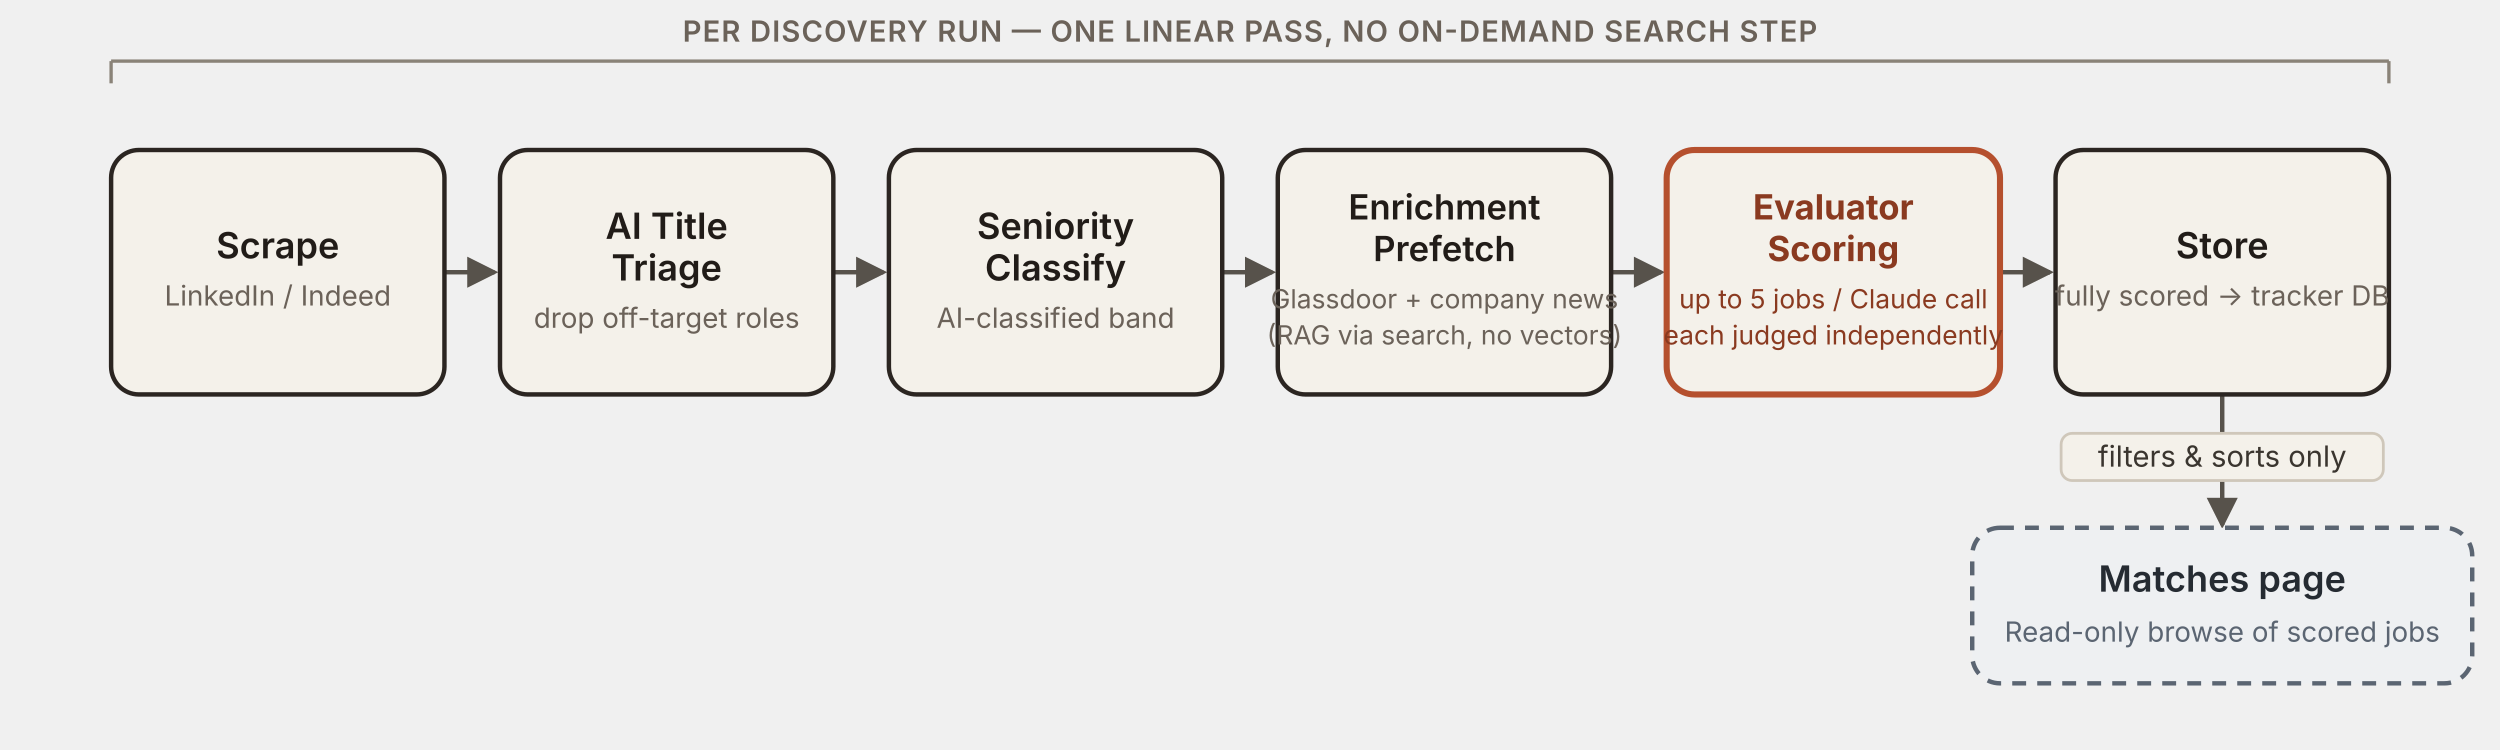
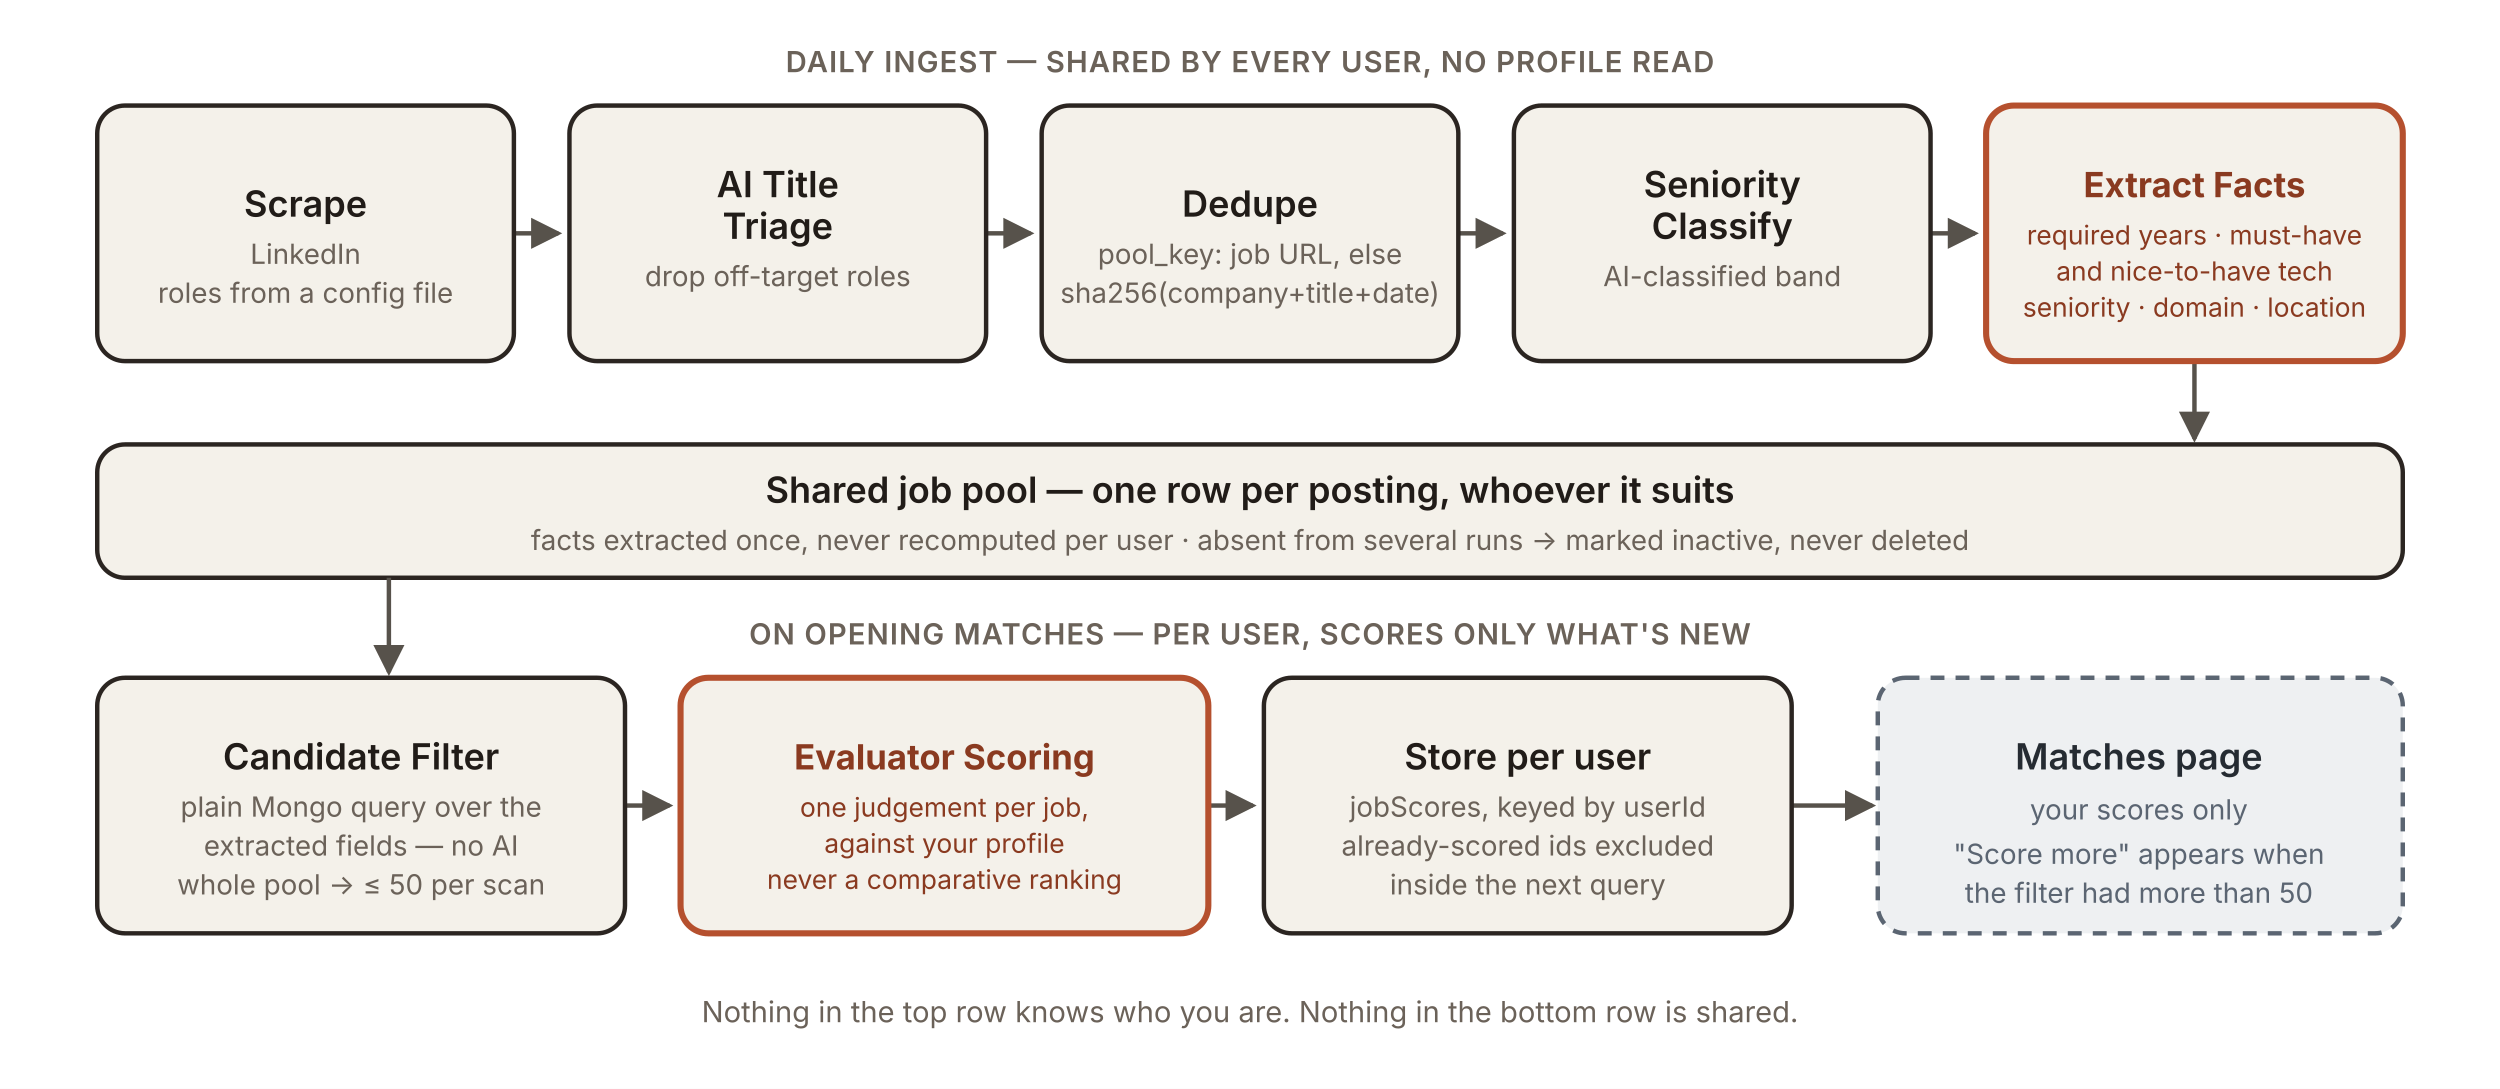
- <svg xmlns="http://www.w3.org/2000/svg" viewBox="0 0 900 270" role="img" aria-labelledby="ds-title ds-desc" font-family="-apple-system, BlinkMacSystemFont, 'Segoe UI', sans-serif">
+ <svg xmlns="http://www.w3.org/2000/svg" viewBox="0 0 900 392" role="img" aria-labelledby="ds-title ds-desc" font-family="-apple-system, BlinkMacSystemFont, 'Segoe UI', sans-serif">
  <defs>
    <marker id="ds-arrow" viewBox="0 0 8 8" refX="7" refY="4" markerWidth="7" markerHeight="7" orient="auto-start-reverse">
      <path d="M0,0 L8,4 L0,8 Z" fill="#57524b" />
    </marker>
-     <marker id="ds-arrow-accent" viewBox="0 0 8 8" refX="7" refY="4" markerWidth="7" markerHeight="7" orient="auto-start-reverse">
-       <path d="M0,0 L8,4 L0,8 Z" fill="#b5502e" />
-     </marker>
  </defs>
-   <g stroke="#8a8378" stroke-width="1.2">
-     <line x1="40" y1="30" x2="40" y2="22" />
-     <line x1="40" y1="22" x2="860" y2="22" />
-     <line x1="860" y1="30" x2="860" y2="22" />
-   </g>
-   <text x="450" y="15" text-anchor="middle" font-size="10.5" font-weight="600" letter-spacing="0.4" fill="#6b6259">PER DISCOVERY RUN — ONE LINEAR PASS, NO ON-DEMAND SEARCH STEP</text>
+   <rect x="0" y="0" width="900" height="392" fill="#ffffff" />
+   <text x="450" y="26" text-anchor="middle" font-size="10.5" font-weight="600" letter-spacing="0.4" fill="#6b6259">DAILY INGEST — SHARED BY EVERY USER, NO PROFILE READ</text>
  <g fill="none" stroke="#57524b" stroke-width="1.6">
-     <line x1="160" y1="98" x2="178" y2="98" marker-end="url(#ds-arrow)" />
-     <line x1="300" y1="98" x2="318" y2="98" marker-end="url(#ds-arrow)" />
-     <line x1="440" y1="98" x2="458" y2="98" marker-end="url(#ds-arrow)" />
-     <line x1="580" y1="98" x2="598" y2="98" marker-end="url(#ds-arrow)" />
-     <line x1="720" y1="98" x2="738" y2="98" marker-end="url(#ds-arrow)" />
-   </g>
-   <line x1="800" y1="142" x2="800" y2="189" fill="none" stroke="#57524b" stroke-width="1.6" marker-end="url(#ds-arrow)" />
-   <g font-size="10.5" fill="#3a352f" text-anchor="middle">
-     <rect x="742" y="156" width="116" height="17" rx="4" fill="#f4f1ea" stroke="#cfc7ba" stroke-width="1" />
-     <text x="800" y="168">filters &amp; sorts only</text>
+     <line x1="185" y1="84" x2="201" y2="84" marker-end="url(#ds-arrow)" />
+     <line x1="355" y1="84" x2="371" y2="84" marker-end="url(#ds-arrow)" />
+     <line x1="525" y1="84" x2="541" y2="84" marker-end="url(#ds-arrow)" />
+     <line x1="695" y1="84" x2="711" y2="84" marker-end="url(#ds-arrow)" />
+     <line x1="790" y1="130" x2="790" y2="158" marker-end="url(#ds-arrow)" />
  </g>
  <g stroke="#2b2521" stroke-width="1.6" fill="#f4f1ea">
-     <rect x="40" y="54" width="120" height="88" rx="10" />
-     <rect x="180" y="54" width="120" height="88" rx="10" />
-     <rect x="320" y="54" width="120" height="88" rx="10" />
-     <rect x="460" y="54" width="120" height="88" rx="10" />
-     <rect x="740" y="54" width="120" height="88" rx="10" />
+     <rect x="35" y="38" width="150" height="92" rx="10" />
+     <rect x="205" y="38" width="150" height="92" rx="10" />
+     <rect x="375" y="38" width="150" height="92" rx="10" />
+     <rect x="545" y="38" width="150" height="92" rx="10" />
  </g>
-   <rect x="600" y="54" width="120" height="88" rx="10" fill="#f4f1ea" stroke="#b5502e" stroke-width="2.2" />
+   <rect x="715" y="38" width="150" height="92" rx="10" fill="#f4f1ea" stroke="#b5502e" stroke-width="2.2" />
  <g text-anchor="middle" fill="#211c18">
-     <text x="100" y="93" font-size="13" font-weight="600">Scrape</text>
-     <text x="100" y="110" font-size="10" fill="#6b6259">LinkedIn / Indeed</text>
-     <text x="240" y="86" font-size="13" font-weight="600">AI Title</text>
-     <text x="240" y="101" font-size="13" font-weight="600">Triage</text>
-     <text x="240" y="118" font-size="10" fill="#6b6259">drop off-target roles</text>
-     <text x="380" y="86" font-size="13" font-weight="600">Seniority</text>
-     <text x="380" y="101" font-size="13" font-weight="600">Classify</text>
-     <text x="380" y="118" font-size="10" fill="#6b6259">AI-classified band</text>
-     <text x="520" y="79" font-size="12.5" font-weight="600">Enrichment</text>
-     <text x="520" y="94" font-size="12.5" font-weight="600">Prefetch</text>
-     <text x="520" y="111" font-size="9.5" fill="#6b6259">Glassdoor + company news</text>
-     <text x="520" y="124" font-size="9.5" fill="#6b6259">(RAG via search, no vectors)</text>
-     <text x="800" y="93" font-size="13" font-weight="600">Store</text>
-     <text x="800" y="110" font-size="10" fill="#6b6259">fully scored → tracker DB</text>
+     <text x="110" y="78" font-size="13" font-weight="600">Scrape</text>
+     <text x="110" y="95" font-size="10" fill="#6b6259">LinkedIn</text>
+     <text x="110" y="109" font-size="10" fill="#6b6259">roles from a config file</text>
+     <text x="280" y="71" font-size="13" font-weight="600">AI Title</text>
+     <text x="280" y="86" font-size="13" font-weight="600">Triage</text>
+     <text x="280" y="103" font-size="10" fill="#6b6259">drop off-target roles</text>
+     <text x="450" y="78" font-size="13" font-weight="600">Dedupe</text>
+     <text x="450" y="95" font-size="10" fill="#6b6259">pool_key: job URL, else</text>
+     <text x="450" y="109" font-size="10" fill="#6b6259">sha256(company+title+date)</text>
+     <text x="620" y="71" font-size="13" font-weight="600">Seniority</text>
+     <text x="620" y="86" font-size="13" font-weight="600">Classify</text>
+     <text x="620" y="103" font-size="10" fill="#6b6259">AI-classified band</text>
  </g>
  <g text-anchor="middle" fill="#8a3a20">
-     <text x="660" y="79" font-size="12.5" font-weight="700">Evaluator</text>
-     <text x="660" y="94" font-size="12.5" font-weight="700">Scoring</text>
-     <text x="660" y="111" font-size="9.5">up to 5 jobs / Claude call</text>
-     <text x="660" y="124" font-size="9.5">each judged independently</text>
+     <text x="790" y="71" font-size="12.5" font-weight="700">Extract Facts</text>
+     <text x="790" y="88" font-size="9.5">required years · must-have</text>
+     <text x="790" y="101" font-size="9.5">and nice-to-have tech</text>
+     <text x="790" y="114" font-size="9.5">seniority · domain · location</text>
  </g>
-   <rect x="710" y="190" width="180" height="56" rx="10" fill="#eef0f2" stroke="#5b6572" stroke-width="1.6" stroke-dasharray="5 4" />
+   <rect x="35" y="160" width="830" height="48" rx="10" fill="#f4f1ea" stroke="#2b2521" stroke-width="1.6" />
+   <g text-anchor="middle">
+     <text x="450" y="181" font-size="13" font-weight="600" fill="#211c18">Shared job pool — one row per posting, whoever it suits</text>
+     <text x="450" y="198" font-size="10" fill="#6b6259">facts extracted once, never recomputed per user · absent from several runs → marked inactive, never deleted</text>
+   </g>
+   <text x="450" y="232" text-anchor="middle" font-size="10.5" font-weight="600" letter-spacing="0.4" fill="#6b6259">ON OPENING MATCHES — PER USER, SCORES ONLY WHAT'S NEW</text>
+   <g fill="none" stroke="#57524b" stroke-width="1.6">
+     <line x1="140" y1="208" x2="140" y2="242" marker-end="url(#ds-arrow)" />
+     <line x1="225" y1="290" x2="241" y2="290" marker-end="url(#ds-arrow)" />
+     <line x1="435" y1="290" x2="451" y2="290" marker-end="url(#ds-arrow)" />
+     <line x1="645" y1="290" x2="674" y2="290" marker-end="url(#ds-arrow)" />
+   </g>
+   <g stroke="#2b2521" stroke-width="1.6" fill="#f4f1ea">
+     <rect x="35" y="244" width="190" height="92" rx="10" />
+     <rect x="455" y="244" width="190" height="92" rx="10" />
+   </g>
+   <rect x="245" y="244" width="190" height="92" rx="10" fill="#f4f1ea" stroke="#b5502e" stroke-width="2.2" />
+   <g text-anchor="middle" fill="#211c18">
+     <text x="130" y="277" font-size="13" font-weight="600">Candidate Filter</text>
+     <text x="130" y="294" font-size="10" fill="#6b6259">plain Mongo query over the</text>
+     <text x="130" y="308" font-size="10" fill="#6b6259">extracted fields — no AI</text>
+     <text x="130" y="322" font-size="10" fill="#6b6259">whole pool → ≤ 50 per scan</text>
+     <text x="550" y="277" font-size="13" font-weight="600">Store per user</text>
+     <text x="550" y="294" font-size="10" fill="#6b6259">jobScores, keyed by userId</text>
+     <text x="550" y="308" font-size="10" fill="#6b6259">already-scored ids excluded</text>
+     <text x="550" y="322" font-size="10" fill="#6b6259">inside the next query</text>
+   </g>
+   <g text-anchor="middle" fill="#8a3a20">
+     <text x="340" y="277" font-size="12.5" font-weight="700">Evaluator Scoring</text>
+     <text x="340" y="294" font-size="9.5">one judgement per job,</text>
+     <text x="340" y="307" font-size="9.5">against your profile</text>
+     <text x="340" y="320" font-size="9.5">never a comparative ranking</text>
+   </g>
+   <rect x="676" y="244" width="189" height="92" rx="10" fill="#eef0f2" stroke="#5b6572" stroke-width="1.6" stroke-dasharray="5 4" />
  <g text-anchor="middle" fill="#252b32">
-     <text x="800" y="213" font-size="13" font-weight="600">Matches page</text>
-     <text x="800" y="231" font-size="10" fill="#5b6572">Read-only browse of scored jobs</text>
+     <text x="770" y="277" font-size="13" font-weight="600">Matches page</text>
+     <text x="770" y="295" font-size="10" fill="#5b6572">your scores only</text>
+     <text x="770" y="311" font-size="10" fill="#5b6572">"Score more" appears when</text>
+     <text x="770" y="325" font-size="10" fill="#5b6572">the filter had more than 50</text>
  </g>
+   <text x="450" y="368" text-anchor="middle" font-size="10.5" fill="#6b6259">Nothing in the top row knows who you are. Nothing in the bottom row is shared.</text>
</svg>
